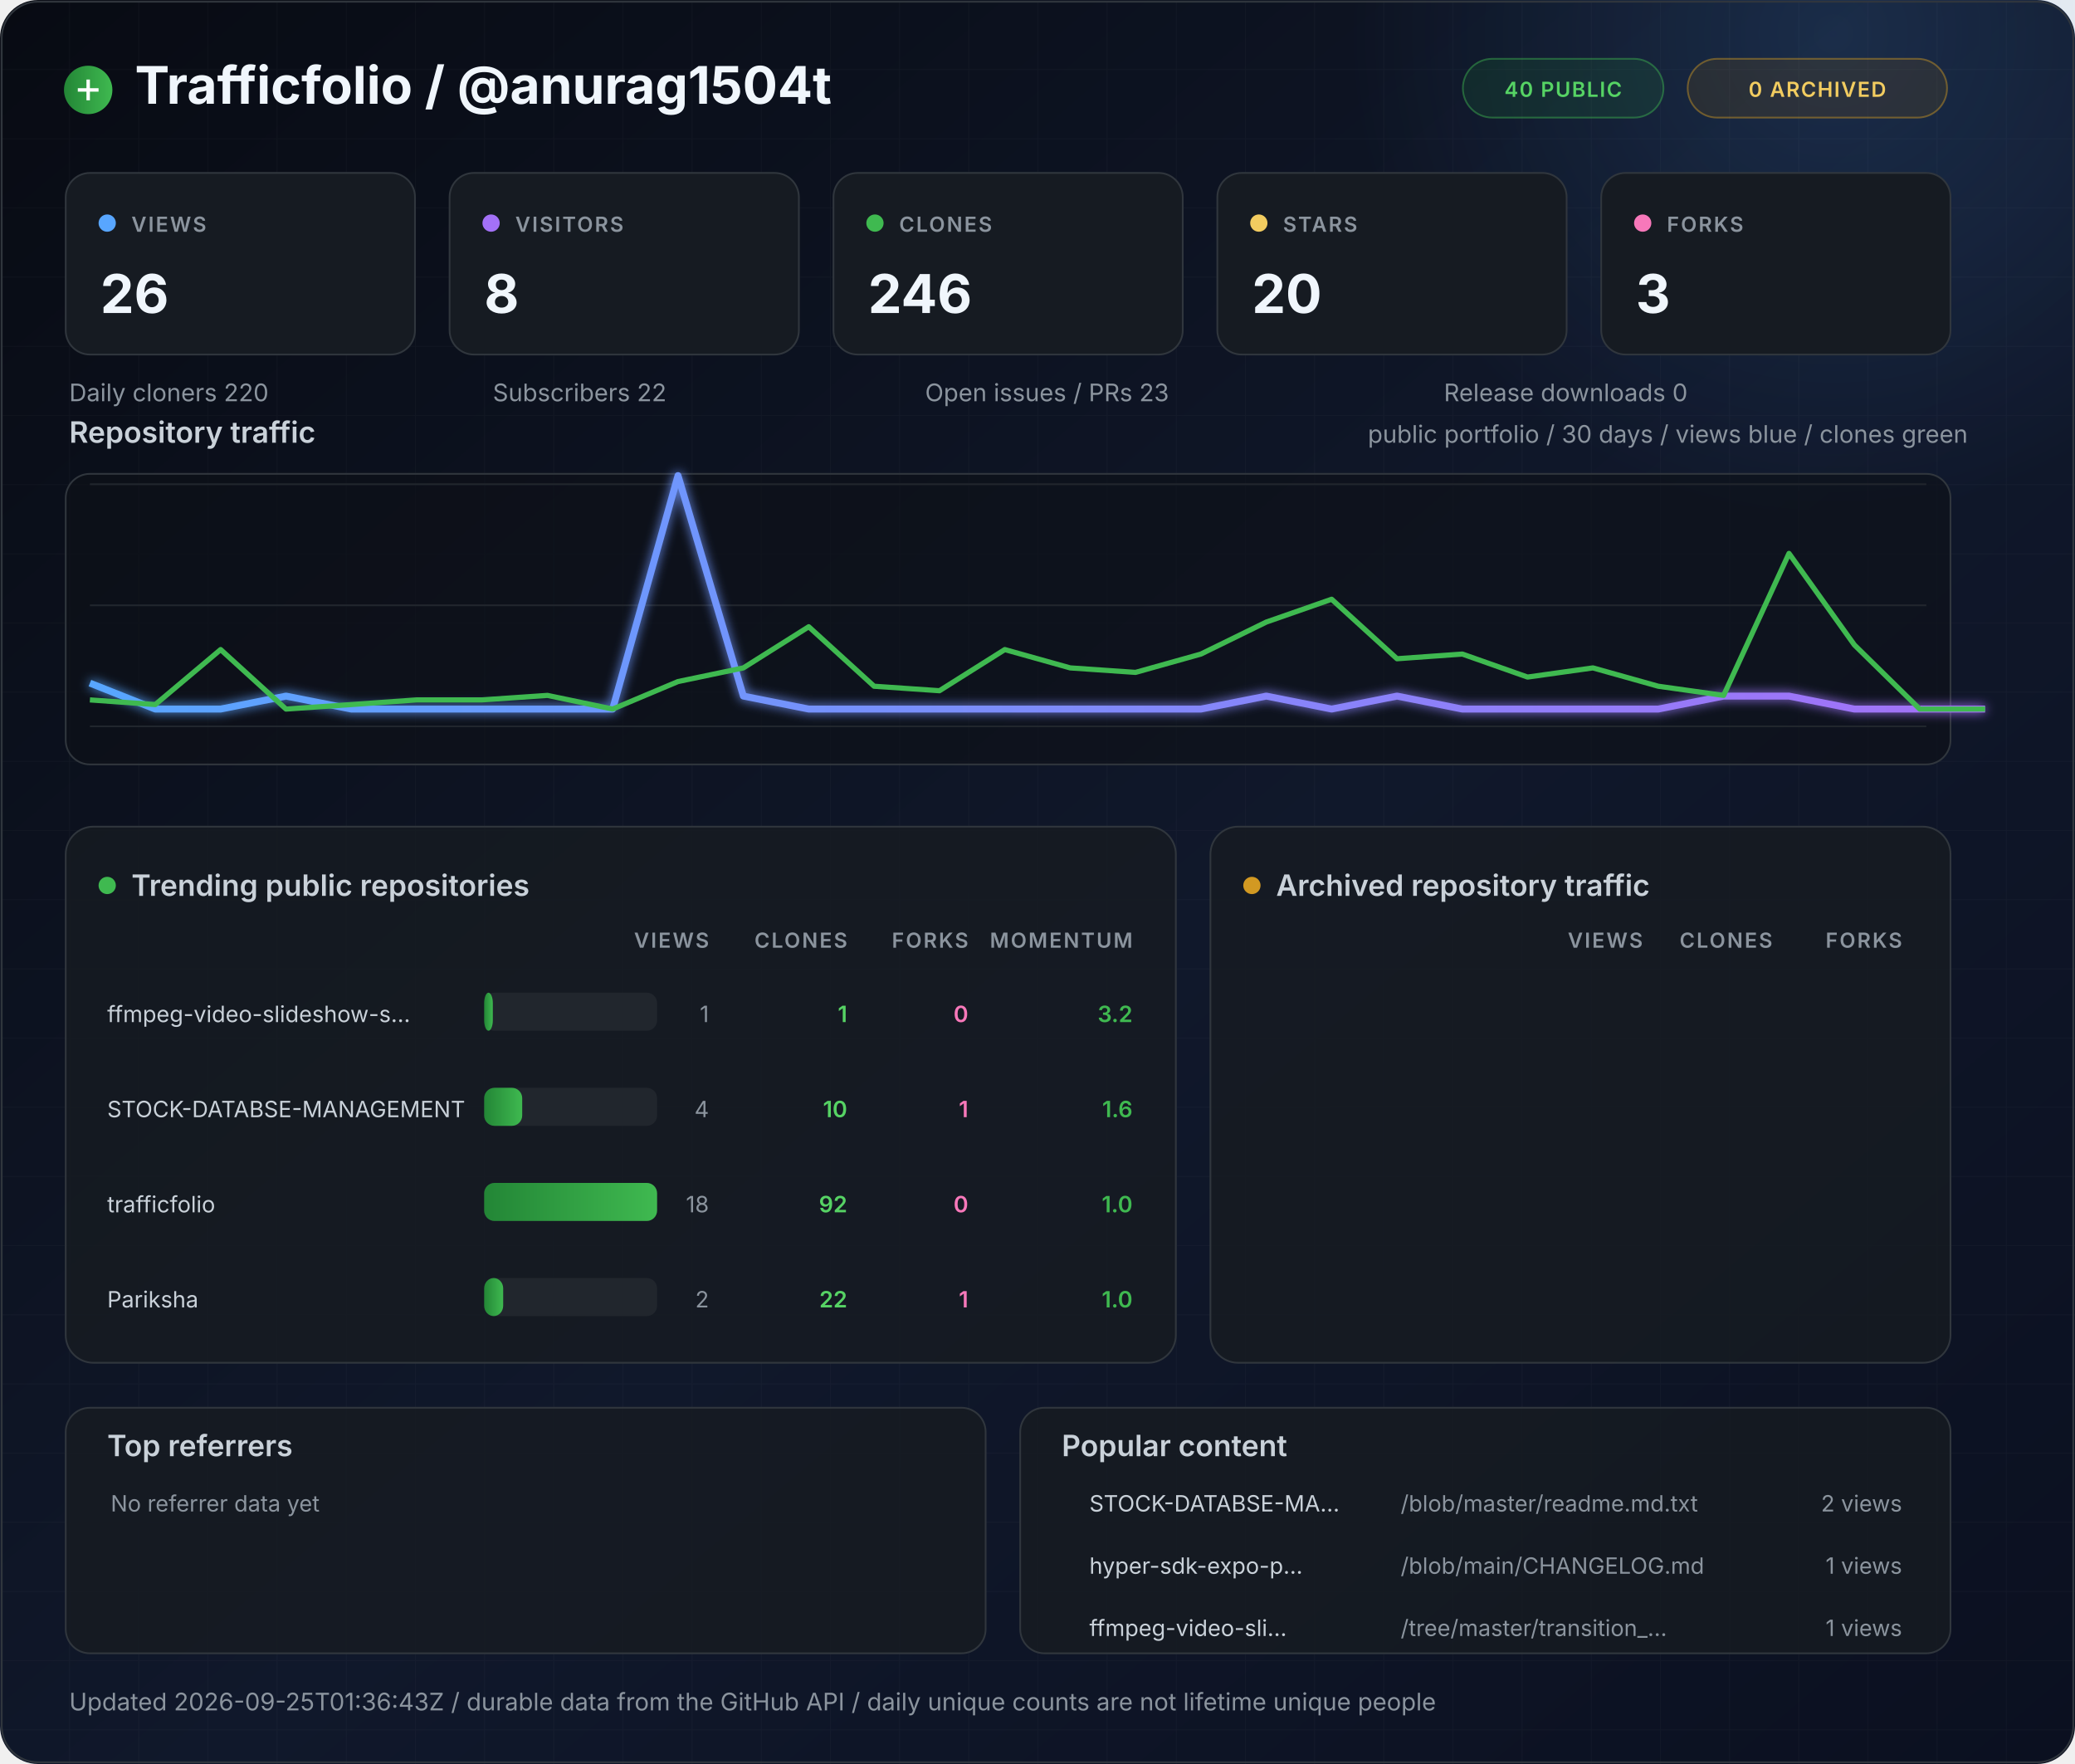
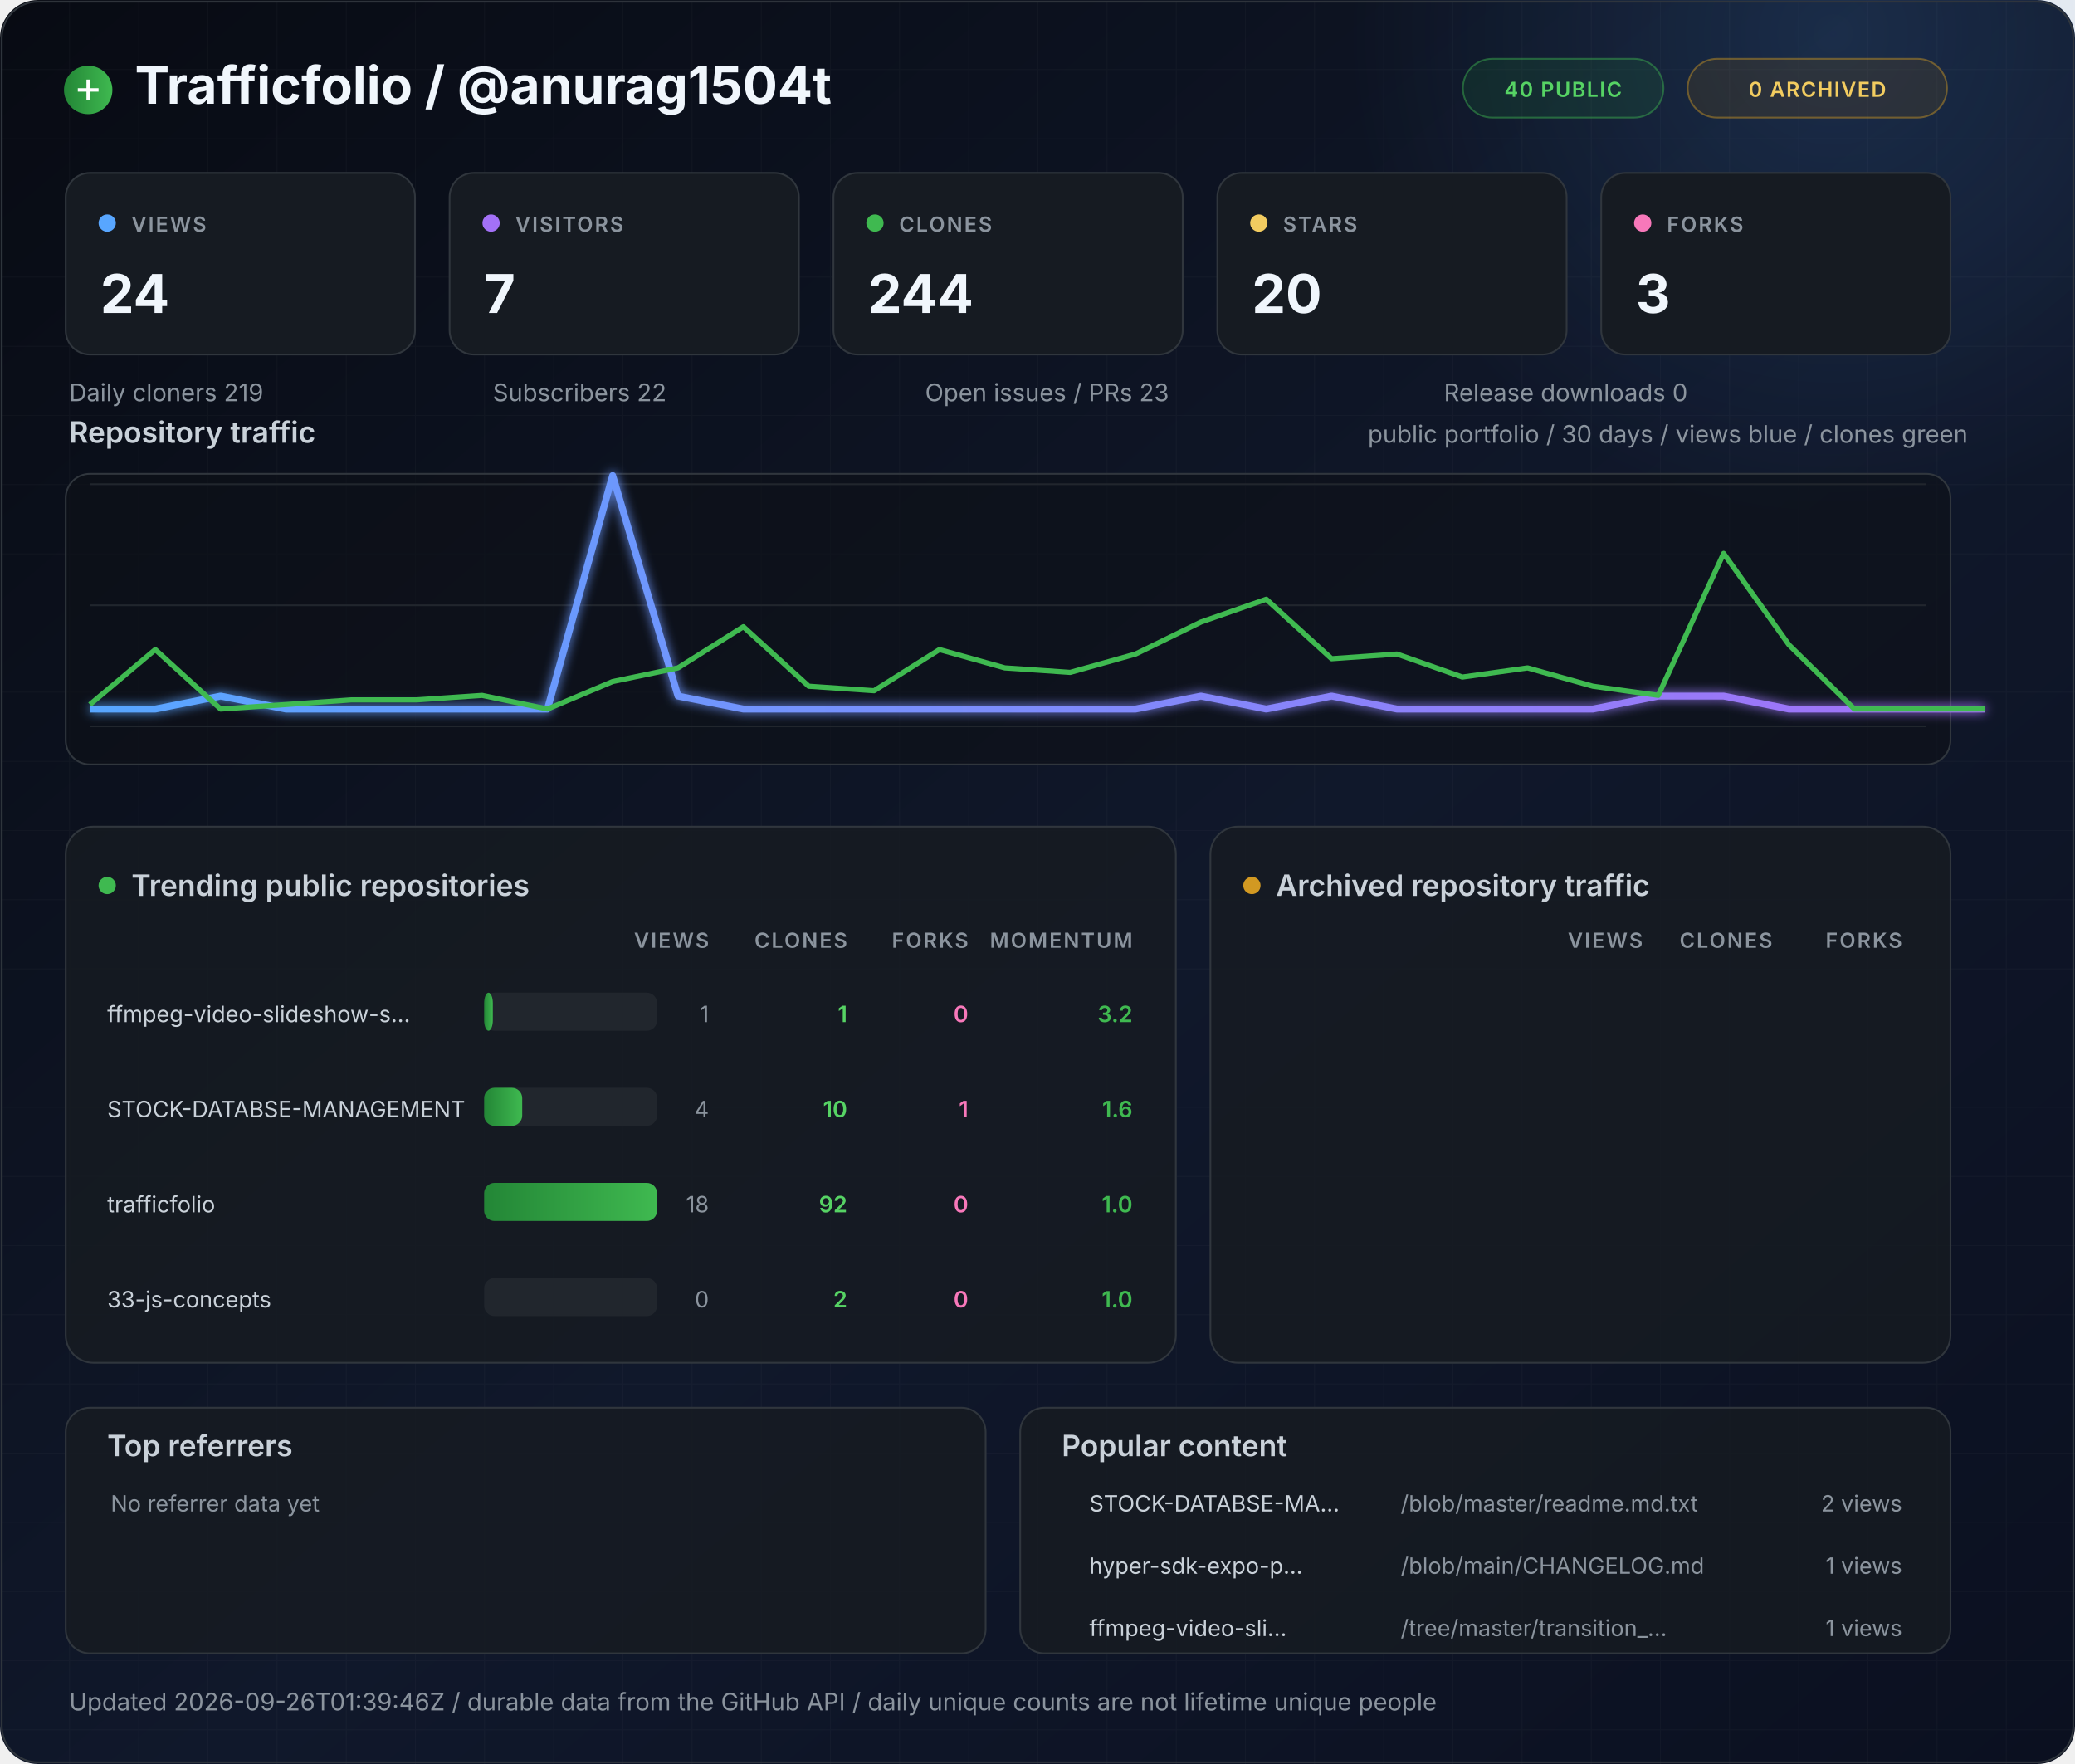
<svg xmlns="http://www.w3.org/2000/svg" width="1200" height="1020" viewBox="0 0 1200 1020" role="img" aria-label="Trafficfolio GitHub analytics dashboard for anurag1504t">
  <defs>
    <linearGradient id="bg" x1="0" y1="0" x2="1" y2="1">
      <stop stop-color="#080b13" />
      <stop offset=".55" stop-color="#10182b" />
      <stop offset="1" stop-color="#0b1020" />
    </linearGradient>
    <linearGradient id="line" x1="0" y1="0" x2="1" y2="0">
      <stop stop-color="#58a6ff" />
      <stop offset="1" stop-color="#a371f7" />
    </linearGradient>
    <linearGradient id="bar" x1="0" y1="0" x2="1" y2="0">
      <stop stop-color="#238636" />
      <stop offset="1" stop-color="#3fb950" />
    </linearGradient>
    <linearGradient id="archiveBar" x1="0" y1="0" x2="1" y2="0">
      <stop stop-color="#9e6a03" />
      <stop offset="1" stop-color="#f2cc60" />
    </linearGradient>
    <radialGradient id="ambient">
      <stop stop-color="#58a6ff" stop-opacity=".16" />
      <stop offset="1" stop-color="#58a6ff" stop-opacity="0" />
    </radialGradient>
    <pattern id="grid" width="40" height="40" patternUnits="userSpaceOnUse">
      <path d="M40 0H0V40" fill="none" stroke="#ffffff" stroke-opacity=".025" />
    </pattern>
    <filter id="glow">
      <feGaussianBlur stdDeviation="3" result="b" />
      <feMerge>
        <feMergeNode in="b" />
        <feMergeNode in="SourceGraphic" />
      </feMerge>
    </filter>
    <style>
    .title{font:750 30px -apple-system,BlinkMacSystemFont,"Segoe UI",sans-serif;fill:#f0f6fc}
    .subtitle{font:14px -apple-system,BlinkMacSystemFont,"Segoe UI",sans-serif;fill:#8b949e}
    .label{font:600 12px -apple-system,BlinkMacSystemFont,"Segoe UI",sans-serif;fill:#8b949e;letter-spacing:1px}
    .metric{font:700 31px -apple-system,BlinkMacSystemFont,"Segoe UI",sans-serif;fill:#f0f6fc}
    .section{font:600 17px -apple-system,BlinkMacSystemFont,"Segoe UI",sans-serif;fill:#c9d1d9}
    .repo,.value,.trend,.archive,.clone,.fork{font:13px -apple-system,BlinkMacSystemFont,"Segoe UI",sans-serif;fill:#c9d1d9}
    .value{fill:#8b949e} .trend{fill:#3fb950;font-weight:600} .archive{fill:#d29922}
    .clone{fill:#56d364;font-weight:600} .fork{fill:#f778ba;font-weight:600}
    .pill{font:600 12px -apple-system,BlinkMacSystemFont,"Segoe UI",sans-serif;letter-spacing:.7px}
  </style>
  </defs>
  <rect width="1200" height="1020" rx="22" fill="url(#bg)" />
  <rect width="1200" height="1020" rx="22" fill="url(#grid)" />
  <circle cx="1060" cy="20" r="280" fill="url(#ambient)" />
  <rect x="1" y="1" width="1198" height="1018" rx="21" fill="none" stroke="#30363d" />
  <circle cx="51" cy="52" r="14" fill="url(#bar)" />
  <path d="M45 52h12M51 46v12" stroke="#fff" stroke-width="2" />
  <text x="78" y="60" class="title">Trafficfolio / @anurag1504t</text>
  <rect x="846" y="34" width="116" height="34" rx="17" fill="#238636" fill-opacity=".16" stroke="#3fb950" stroke-opacity=".45" />
  <text x="904" y="56" text-anchor="middle" class="pill" fill="#56d364">40 PUBLIC</text>
  <rect x="976" y="34" width="150" height="34" rx="17" fill="#9e6a03" fill-opacity=".14" stroke="#d29922" stroke-opacity=".45" />
  <text x="1051" y="56" text-anchor="middle" class="pill" fill="#f2cc60">0 ARCHIVED</text>
  <rect x="38" y="100" width="202" height="105" rx="14" fill="#161b22" stroke="#30363d" />
  <circle cx="62" cy="129" r="5" fill="#58a6ff" />
  <text x="76" y="134" class="label">VIEWS</text>
-   <text x="58" y="181" class="metric">26</text>
+   <text x="58" y="181" class="metric">24</text>
  <rect x="260" y="100" width="202" height="105" rx="14" fill="#161b22" stroke="#30363d" />
  <circle cx="284" cy="129" r="5" fill="#a371f7" />
  <text x="298" y="134" class="label">VISITORS</text>
-   <text x="280" y="181" class="metric">8</text>
+   <text x="280" y="181" class="metric">7</text>
  <rect x="482" y="100" width="202" height="105" rx="14" fill="#161b22" stroke="#30363d" />
  <circle cx="506" cy="129" r="5" fill="#3fb950" />
  <text x="520" y="134" class="label">CLONES</text>
-   <text x="502" y="181" class="metric">246</text>
+   <text x="502" y="181" class="metric">244</text>
  <rect x="704" y="100" width="202" height="105" rx="14" fill="#161b22" stroke="#30363d" />
  <circle cx="728" cy="129" r="5" fill="#f2cc60" />
  <text x="742" y="134" class="label">STARS</text>
  <text x="724" y="181" class="metric">20</text>
  <rect x="926" y="100" width="202" height="105" rx="14" fill="#161b22" stroke="#30363d" />
  <circle cx="950" cy="129" r="5" fill="#f778ba" />
  <text x="964" y="134" class="label">FORKS</text>
  <text x="946" y="181" class="metric">3</text>
-   <text x="40" y="232" class="subtitle">Daily cloners 220</text>
+   <text x="40" y="232" class="subtitle">Daily cloners 219</text>
  <text x="285" y="232" class="subtitle">Subscribers 22</text>
  <text x="535" y="232" class="subtitle">Open issues / PRs 23</text>
  <text x="835" y="232" class="subtitle">Release downloads 0</text>
  <text x="40" y="256" class="section">Repository traffic</text>
  <text x="1138" y="256" text-anchor="end" class="subtitle">public portfolio / 30 days / views blue / clones green</text>
  <rect x="38" y="274" width="1090" height="168" rx="14" fill="#0d1117" fill-opacity=".62" stroke="#30363d" />
  <line x1="52" y1="420" x2="1114" y2="420" stroke="#21262d" />
  <line x1="52" y1="350" x2="1114" y2="350" stroke="#21262d" />
  <line x1="52" y1="280" x2="1114" y2="280" stroke="#21262d" />
-   <polyline points="52.0,395.0 89.8,410.0 127.6,410.0 165.4,402.5 203.2,410.0 241.0,410.0 278.8,410.0 316.6,410.0 354.3,410.0 392.1,275.0 429.9,402.5 467.7,410.0 505.5,410.0 543.3,410.0 581.1,410.0 618.9,410.0 656.7,410.0 694.5,410.0 732.3,402.5 770.1,410.0 807.9,402.5 845.7,410.0 883.4,410.0 921.2,410.0 959.0,410.0 996.8,402.5 1034.6,402.5 1072.4,410.0 1110.2,410.0 1148.0,410.0" fill="none" stroke="url(#line)" stroke-width="4" stroke-linejoin="round" filter="url(#glow)" />
-   <polyline points="52.0,404.7 89.8,407.4 127.6,375.6 165.4,410.0 203.2,407.4 241.0,404.7 278.8,404.7 316.6,402.1 354.3,410.0 392.1,394.1 429.9,386.2 467.7,362.4 505.5,396.8 543.3,399.4 581.1,375.6 618.9,386.2 656.7,388.8 694.5,378.2 732.3,359.7 770.1,346.5 807.9,380.9 845.7,378.2 883.4,391.5 921.2,386.2 959.0,396.8 996.8,402.1 1034.6,320.0 1072.4,372.9 1110.2,410.0 1148.0,410.0" fill="none" stroke="#3fb950" stroke-width="3" stroke-linejoin="round" />
+   <polyline points="52.0,410.0 89.8,410.0 127.6,402.5 165.4,410.0 203.2,410.0 241.0,410.0 278.8,410.0 316.6,410.0 354.3,275.0 392.1,402.5 429.9,410.0 467.7,410.0 505.5,410.0 543.3,410.0 581.1,410.0 618.9,410.0 656.7,410.0 694.5,402.5 732.3,410.0 770.1,402.5 807.9,410.0 845.7,410.0 883.4,410.0 921.2,410.0 959.0,402.5 996.8,402.5 1034.6,410.0 1072.4,410.0 1110.2,410.0 1148.0,410.0" fill="none" stroke="url(#line)" stroke-width="4" stroke-linejoin="round" filter="url(#glow)" />
+   <polyline points="52.0,407.4 89.8,375.6 127.6,410.0 165.4,407.4 203.2,404.7 241.0,404.7 278.8,402.1 316.6,410.0 354.3,394.1 392.1,386.2 429.9,362.4 467.7,396.8 505.5,399.4 543.3,375.6 581.1,386.2 618.9,388.8 656.7,378.2 694.5,359.7 732.3,346.5 770.1,380.9 807.9,378.2 845.7,391.5 883.4,386.2 921.2,396.8 959.0,402.1 996.8,320.0 1034.6,372.9 1072.4,410.0 1110.2,410.0 1148.0,410.0" fill="none" stroke="#3fb950" stroke-width="3" stroke-linejoin="round" />
  <rect x="38" y="478" width="642" height="310" rx="16" fill="#161b22" fill-opacity=".82" stroke="#30363d" />
  <circle cx="62" cy="512" r="5" fill="#3fb950" />
  <text x="76" y="518" class="section">Trending public repositories</text>
  <text x="410" y="548" text-anchor="end" class="label">VIEWS</text>
  <text x="490" y="548" text-anchor="end" class="label">CLONES</text>
  <text x="560" y="548" text-anchor="end" class="label">FORKS</text>
  <text x="655" y="548" text-anchor="end" class="label">MOMENTUM</text>
  <text x="62" y="591" class="repo">ffmpeg-video-slideshow-s...</text>
  <rect x="280" y="574" width="100" height="22" rx="6" fill="#21262d" />
  <rect x="280" y="574" width="5" height="22" rx="6" fill="url(#bar)" />
  <text x="410" y="591" text-anchor="end" class="value">1</text>
  <text x="490" y="591" text-anchor="end" class="clone">1</text>
  <text x="560" y="591" text-anchor="end" class="fork">0</text>
  <text x="655" y="591" text-anchor="end" class="trend">3.2</text>
  <text x="62" y="646" class="repo">STOCK-DATABSE-MANAGEMENT</text>
  <rect x="280" y="629" width="100" height="22" rx="6" fill="#21262d" />
  <rect x="280" y="629" width="22" height="22" rx="6" fill="url(#bar)" />
  <text x="410" y="646" text-anchor="end" class="value">4</text>
  <text x="490" y="646" text-anchor="end" class="clone">10</text>
  <text x="560" y="646" text-anchor="end" class="fork">1</text>
  <text x="655" y="646" text-anchor="end" class="trend">1.6</text>
  <text x="62" y="701" class="repo">trafficfolio</text>
  <rect x="280" y="684" width="100" height="22" rx="6" fill="#21262d" />
  <rect x="280" y="684" width="100" height="22" rx="6" fill="url(#bar)" />
  <text x="410" y="701" text-anchor="end" class="value">18</text>
  <text x="490" y="701" text-anchor="end" class="clone">92</text>
  <text x="560" y="701" text-anchor="end" class="fork">0</text>
  <text x="655" y="701" text-anchor="end" class="trend">1.0</text>
-   <text x="62" y="756" class="repo">Pariksha</text>
+   <text x="62" y="756" class="repo">33-js-concepts</text>
  <rect x="280" y="739" width="100" height="22" rx="6" fill="#21262d" />
-   <rect x="280" y="739" width="11" height="22" rx="6" fill="url(#bar)" />
-   <text x="410" y="756" text-anchor="end" class="value">2</text>
-   <text x="490" y="756" text-anchor="end" class="clone">22</text>
-   <text x="560" y="756" text-anchor="end" class="fork">1</text>
+   <rect x="280" y="739" width="0" height="22" rx="6" fill="url(#bar)" />
+   <text x="410" y="756" text-anchor="end" class="value">0</text>
+   <text x="490" y="756" text-anchor="end" class="clone">2</text>
+   <text x="560" y="756" text-anchor="end" class="fork">0</text>
  <text x="655" y="756" text-anchor="end" class="trend">1.0</text>
  <rect x="700" y="478" width="428" height="310" rx="16" fill="#161b22" fill-opacity=".82" stroke="#30363d" />
  <circle cx="724" cy="512" r="5" fill="#d29922" />
  <text x="738" y="518" class="section">Archived repository traffic</text>
  <text x="950" y="548" text-anchor="end" class="label">VIEWS</text>
  <text x="1025" y="548" text-anchor="end" class="label">CLONES</text>
  <text x="1100" y="548" text-anchor="end" class="label">FORKS</text>
  <rect x="38" y="814" width="532" height="142" rx="14" fill="#161b22" fill-opacity=".82" stroke="#30363d" />
  <text x="62" y="842" class="section">Top referrers</text>
  <text x="64" y="874" class="value">No referrer data yet</text>
  <rect x="590" y="814" width="538" height="142" rx="14" fill="#161b22" fill-opacity=".82" stroke="#30363d" />
  <text x="614" y="842" class="section">Popular content</text>
  <text x="630" y="874" class="repo">STOCK-DATABSE-MA...</text>
  <text x="810" y="874" class="value">/blob/master/readme.md.txt</text>
  <text x="1100" y="874" text-anchor="end" class="value">2 views</text>
  <text x="630" y="910" class="repo">hyper-sdk-expo-p...</text>
  <text x="810" y="910" class="value">/blob/main/CHANGELOG.md</text>
  <text x="1100" y="910" text-anchor="end" class="value">1 views</text>
  <text x="630" y="946" class="repo">ffmpeg-video-sli...</text>
  <text x="810" y="946" class="value">/tree/master/transition_...</text>
  <text x="1100" y="946" text-anchor="end" class="value">1 views</text>
-   <text x="40" y="989" class="subtitle">Updated 2026-09-25T01:36:43Z / durable data from the GitHub API / daily unique counts are not lifetime unique people</text>
+   <text x="40" y="989" class="subtitle">Updated 2026-09-26T01:39:46Z / durable data from the GitHub API / daily unique counts are not lifetime unique people</text>
</svg>
